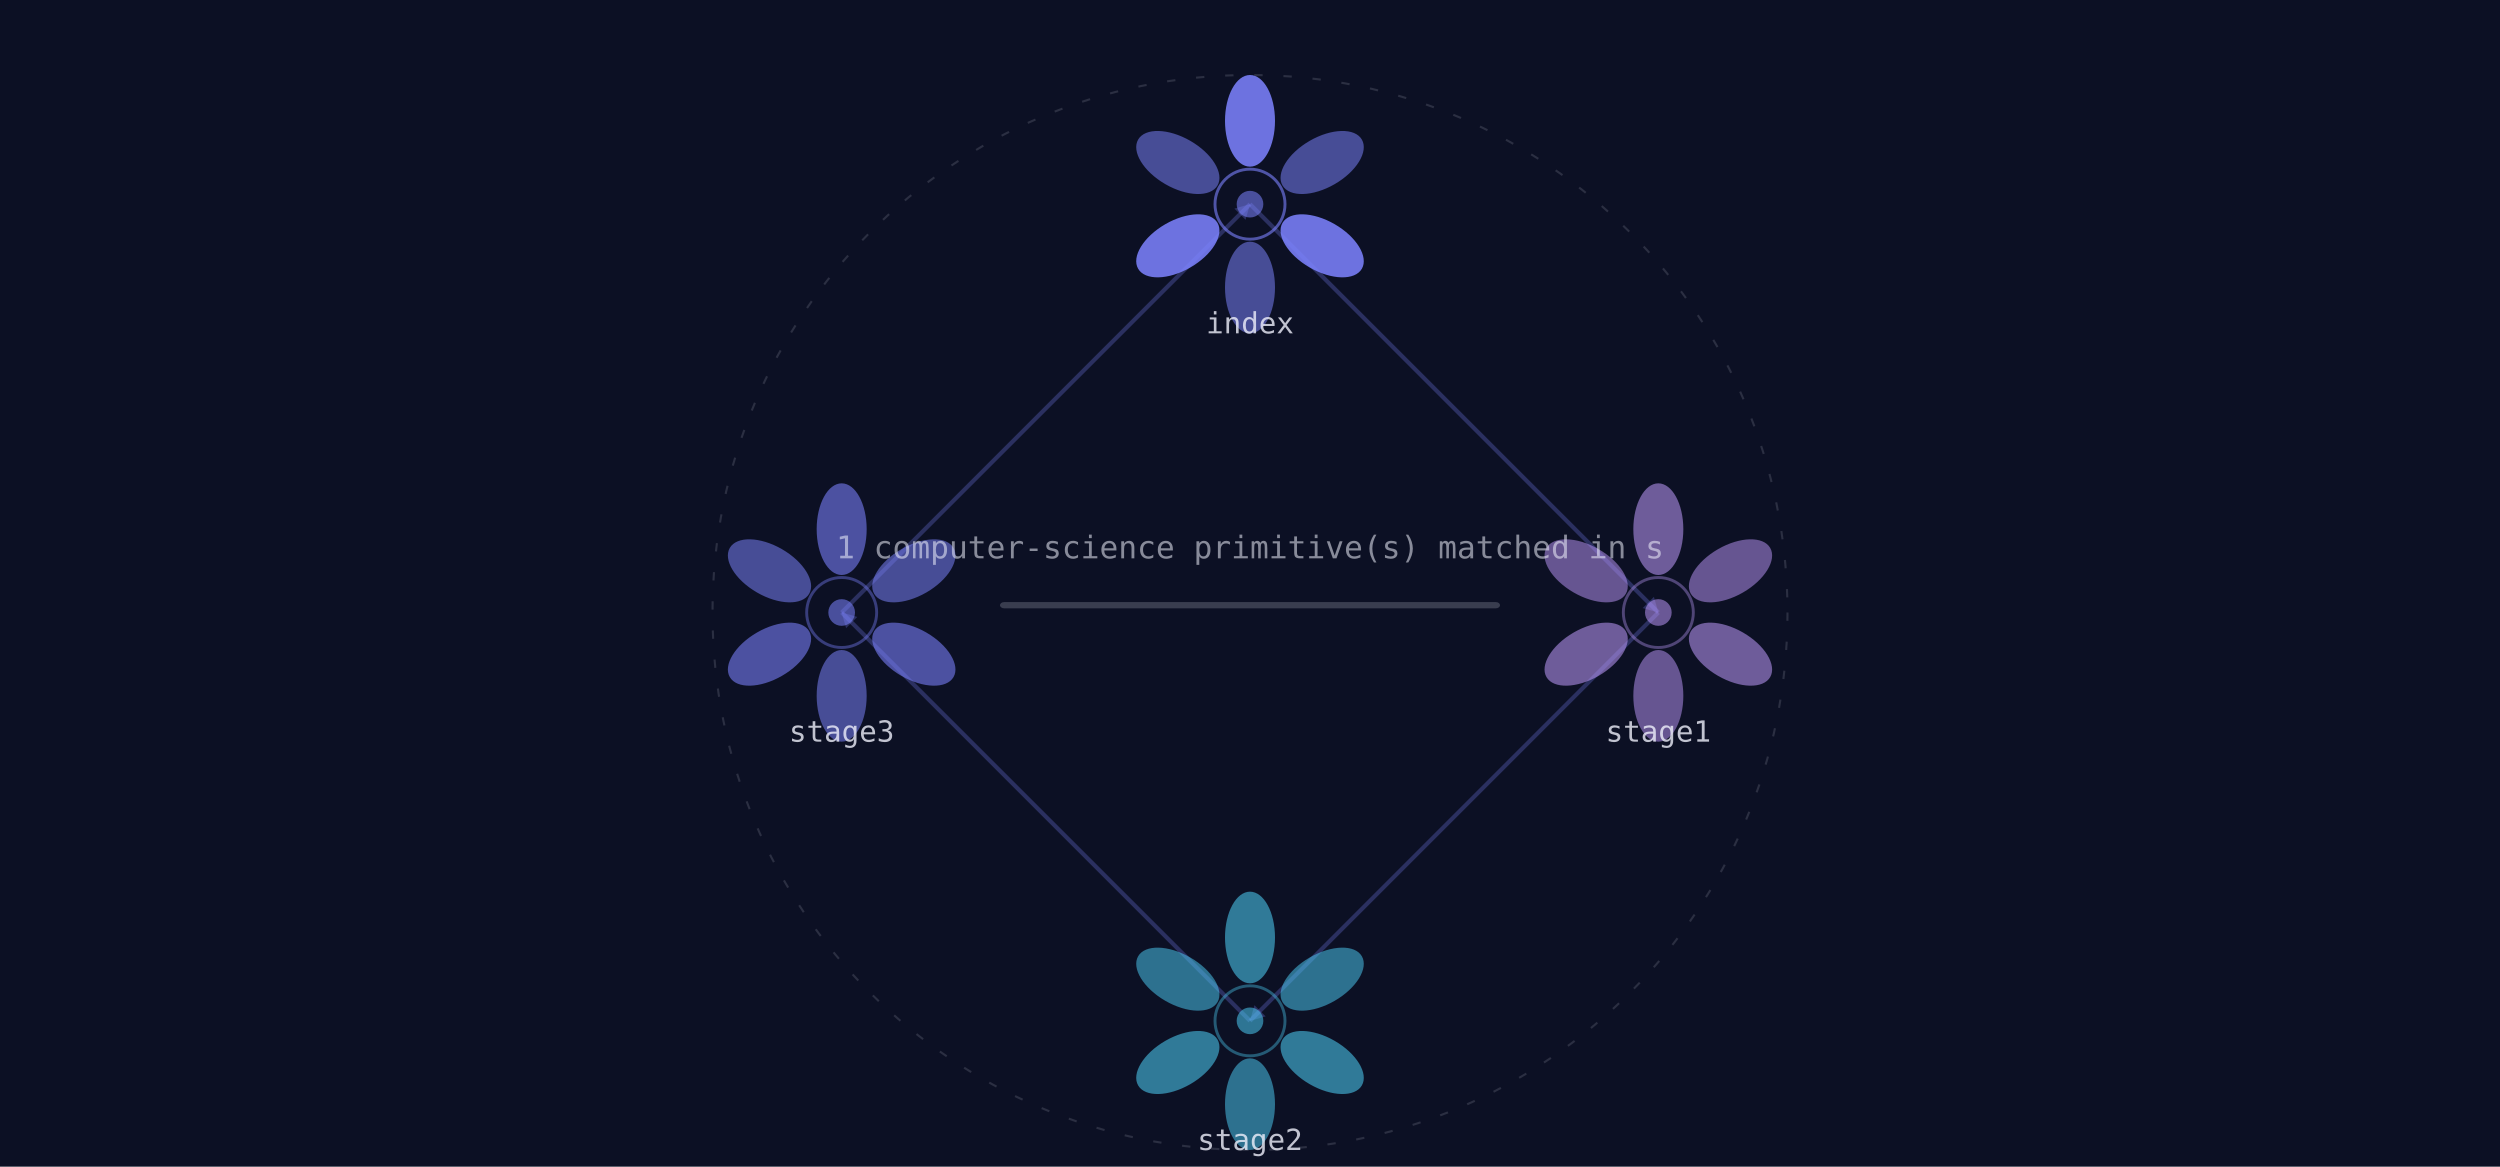
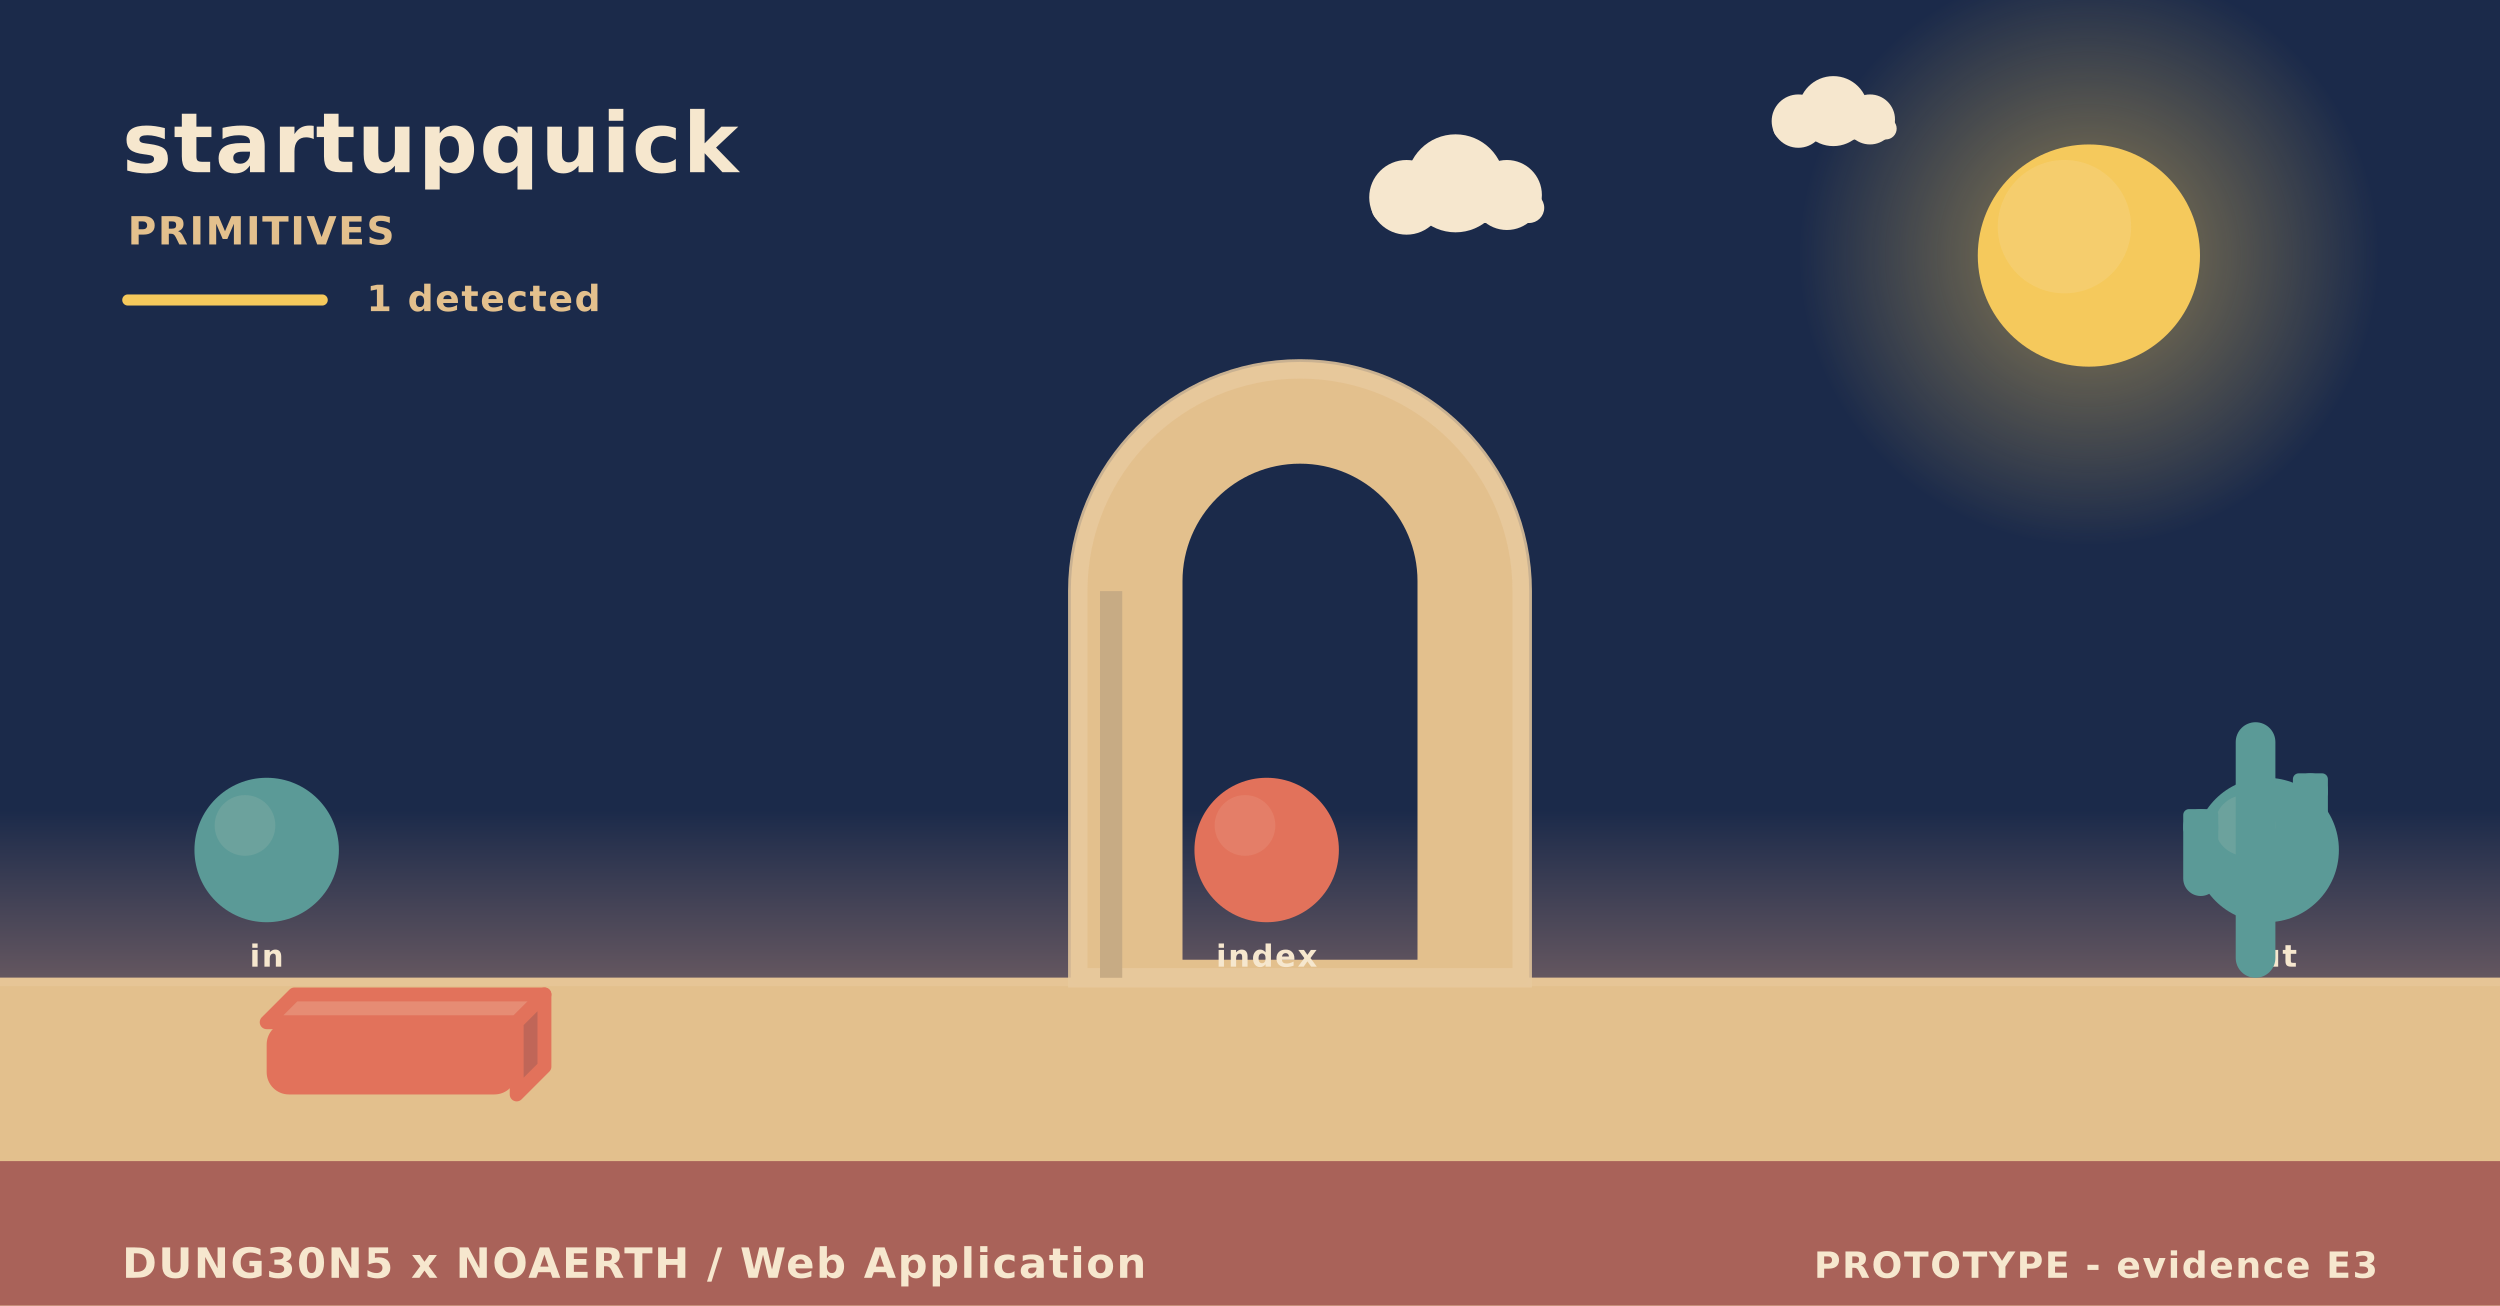
- <svg xmlns="http://www.w3.org/2000/svg" viewBox="0 0 1200 560" width="1200" height="560" role="img" aria-label="startupquick state machine">
-   <rect width="1200" height="560" fill="#0c1024" />
-   <defs>
-     <linearGradient id="gs" x1="0" y1="0" x2="1" y2="1">
-       <stop offset="0%" stop-color="#7c83ff" />
-       <stop offset="100%" stop-color="#b794f4" />
-     </linearGradient>
-   </defs>
-   <circle cx="600.00" cy="294.00" r="258.00" fill="none" stroke="rgba(238,240,251,0.140)" stroke-width="1.00" opacity="1.00" stroke-dasharray="4 10" />
-   <line x1="600.00" y1="98.00" x2="796.00" y2="294.00" stroke="rgba(124,131,255,0.500)" stroke-width="2.00" opacity="0.55" />
-   <polygon points="796.00,294.00 793.88,286.50 788.50,291.88" fill="rgba(124,131,255,0.500)" opacity="0.55" />
-   <line x1="796.00" y1="294.00" x2="600.00" y2="490.00" stroke="rgba(124,131,255,0.500)" stroke-width="2.00" opacity="0.55" />
-   <polygon points="600.00,490.00 607.50,487.88 602.12,482.50" fill="rgba(124,131,255,0.500)" opacity="0.55" />
-   <line x1="600.00" y1="490.00" x2="404.00" y2="294.00" stroke="rgba(124,131,255,0.500)" stroke-width="2.00" opacity="0.55" />
-   <polygon points="404.00,294.00 406.12,301.50 411.50,296.12" fill="rgba(124,131,255,0.500)" opacity="0.55" />
-   <line x1="404.00" y1="294.00" x2="600.00" y2="98.00" stroke="rgba(124,131,255,0.500)" stroke-width="2.00" opacity="0.55" />
-   <polygon points="600.00,98.00 592.50,100.12 597.88,105.50" fill="rgba(124,131,255,0.500)" opacity="0.55" />
-   <ellipse cx="600.00" cy="58.00" rx="12.00" ry="22.00" fill="rgba(124,131,255,0.900)" opacity="0.95" transform="rotate(0.0 600.00 58.00)" />
-   <ellipse cx="634.64" cy="78.00" rx="12.00" ry="22.00" fill="rgba(124,131,255,0.550)" opacity="0.95" transform="rotate(60.0 634.64 78.00)" />
-   <ellipse cx="634.64" cy="118.00" rx="12.00" ry="22.00" fill="rgba(124,131,255,0.900)" opacity="0.95" transform="rotate(120.0 634.64 118.00)" />
-   <ellipse cx="600.00" cy="138.00" rx="12.00" ry="22.00" fill="rgba(124,131,255,0.550)" opacity="0.95" transform="rotate(180.0 600.00 138.00)" />
-   <ellipse cx="565.36" cy="118.00" rx="12.00" ry="22.00" fill="rgba(124,131,255,0.900)" opacity="0.95" transform="rotate(240.0 565.36 118.00)" />
-   <ellipse cx="565.36" cy="78.00" rx="12.00" ry="22.00" fill="rgba(124,131,255,0.550)" opacity="0.95" transform="rotate(300.0 565.36 78.00)" />
-   <circle cx="600.00" cy="98.00" r="16.80" fill="none" stroke="rgba(124,131,255,0.900)" stroke-width="1.40" opacity="0.66" />
-   <circle cx="600.00" cy="98.00" r="6.40" fill="rgba(124,131,255,0.550)" opacity="1.00" />
-   <text x="600" y="160" font-family="ui-monospace,Menlo,monospace" font-size="14" fill="rgba(238,240,251,0.800)" text-anchor="middle">index</text>
-   <ellipse cx="796.00" cy="254.00" rx="12.00" ry="22.00" fill="rgba(183,148,244,0.600)" opacity="0.95" transform="rotate(0.0 796.00 254.00)" />
-   <ellipse cx="830.64" cy="274.00" rx="12.00" ry="22.00" fill="rgba(183,148,244,0.550)" opacity="0.95" transform="rotate(60.0 830.64 274.00)" />
-   <ellipse cx="830.64" cy="314.00" rx="12.00" ry="22.00" fill="rgba(183,148,244,0.600)" opacity="0.95" transform="rotate(120.0 830.64 314.00)" />
-   <ellipse cx="796.00" cy="334.00" rx="12.00" ry="22.00" fill="rgba(183,148,244,0.550)" opacity="0.95" transform="rotate(180.0 796.00 334.00)" />
-   <ellipse cx="761.36" cy="314.00" rx="12.00" ry="22.00" fill="rgba(183,148,244,0.600)" opacity="0.95" transform="rotate(240.0 761.36 314.00)" />
-   <ellipse cx="761.36" cy="274.00" rx="12.00" ry="22.00" fill="rgba(183,148,244,0.550)" opacity="0.95" transform="rotate(300.0 761.36 274.00)" />
-   <circle cx="796.00" cy="294.00" r="16.80" fill="none" stroke="rgba(183,148,244,0.600)" stroke-width="1.40" opacity="0.66" />
-   <circle cx="796.00" cy="294.00" r="6.40" fill="rgba(183,148,244,0.550)" opacity="1.00" />
-   <text x="796" y="356" font-family="ui-monospace,Menlo,monospace" font-size="14" fill="rgba(238,240,251,0.800)" text-anchor="middle">stage1</text>
-   <ellipse cx="600.00" cy="450.00" rx="12.00" ry="22.00" fill="rgba(76,201,240,0.600)" opacity="0.95" transform="rotate(0.0 600.00 450.00)" />
-   <ellipse cx="634.64" cy="470.00" rx="12.00" ry="22.00" fill="rgba(76,201,240,0.550)" opacity="0.95" transform="rotate(60.0 634.64 470.00)" />
-   <ellipse cx="634.64" cy="510.00" rx="12.00" ry="22.00" fill="rgba(76,201,240,0.600)" opacity="0.95" transform="rotate(120.0 634.64 510.00)" />
-   <ellipse cx="600.00" cy="530.00" rx="12.00" ry="22.00" fill="rgba(76,201,240,0.550)" opacity="0.95" transform="rotate(180.0 600.00 530.00)" />
-   <ellipse cx="565.36" cy="510.00" rx="12.00" ry="22.00" fill="rgba(76,201,240,0.600)" opacity="0.95" transform="rotate(240.0 565.36 510.00)" />
-   <ellipse cx="565.36" cy="470.00" rx="12.00" ry="22.00" fill="rgba(76,201,240,0.550)" opacity="0.95" transform="rotate(300.0 565.36 470.00)" />
-   <circle cx="600.00" cy="490.00" r="16.80" fill="none" stroke="rgba(76,201,240,0.600)" stroke-width="1.40" opacity="0.66" />
-   <circle cx="600.00" cy="490.00" r="6.40" fill="rgba(76,201,240,0.550)" opacity="1.00" />
-   <text x="600" y="552" font-family="ui-monospace,Menlo,monospace" font-size="14" fill="rgba(238,240,251,0.800)" text-anchor="middle">stage2</text>
-   <ellipse cx="404.00" cy="254.00" rx="12.00" ry="22.00" fill="rgba(124,131,255,0.600)" opacity="0.95" transform="rotate(0.0 404.00 254.00)" />
-   <ellipse cx="438.64" cy="274.00" rx="12.00" ry="22.00" fill="rgba(124,131,255,0.550)" opacity="0.95" transform="rotate(60.0 438.64 274.00)" />
-   <ellipse cx="438.64" cy="314.00" rx="12.00" ry="22.00" fill="rgba(124,131,255,0.600)" opacity="0.95" transform="rotate(120.0 438.64 314.00)" />
-   <ellipse cx="404.00" cy="334.00" rx="12.00" ry="22.00" fill="rgba(124,131,255,0.550)" opacity="0.95" transform="rotate(180.0 404.00 334.00)" />
-   <ellipse cx="369.36" cy="314.00" rx="12.00" ry="22.00" fill="rgba(124,131,255,0.600)" opacity="0.95" transform="rotate(240.0 369.36 314.00)" />
-   <ellipse cx="369.36" cy="274.00" rx="12.00" ry="22.00" fill="rgba(124,131,255,0.550)" opacity="0.95" transform="rotate(300.0 369.36 274.00)" />
-   <circle cx="404.00" cy="294.00" r="16.80" fill="none" stroke="rgba(124,131,255,0.600)" stroke-width="1.40" opacity="0.66" />
-   <circle cx="404.00" cy="294.00" r="6.40" fill="rgba(124,131,255,0.550)" opacity="1.00" />
-   <text x="404" y="356" font-family="ui-monospace,Menlo,monospace" font-size="14" fill="rgba(238,240,251,0.800)" text-anchor="middle">stage3</text>
-   <rect x="480.00" y="289.00" width="240.00" height="3.00" rx="2.00" fill="rgba(238,240,251,0.200)" opacity="1.00" />
-   <text x="600" y="268" font-family="ui-monospace,Menlo,monospace" font-size="15" fill="rgba(238,240,251,0.550)" text-anchor="middle">1 computer-science primitive(s) matched in s</text>
+ <svg xmlns="http://www.w3.org/2000/svg" width="900" height="470" viewBox="0 0 900 470" role="img" aria-label="startupquick - how it behaves">
+   <linearGradient id="skys" x1="0" y1="0" x2="0" y2="1">
+     <stop offset="0" stop-color="#1b2a4a" />
+     <stop offset="0.62" stop-color="#1b2a4a" />
+     <stop offset="1" stop-color="#f3ad8a" />
+   </linearGradient>
+   <rect width="900" height="470" fill="url(#skys)" />
+   <radialGradient id="suns">
+     <stop offset="0.35" stop-color="#f5c95c" stop-opacity="0.34" />
+     <stop offset="1" stop-color="#f5c95c" stop-opacity="0" />
+   </radialGradient>
+   <circle cx="752" cy="92" r="104" fill="url(#suns)" />
+   <circle cx="752" cy="92" r="40" fill="#f5c95c" />
+   <circle cx="743.2" cy="81.6" r="24" fill="#f5d27e" opacity="0.5" />
+   <g>
+     <circle cx="524" cy="66" r="17.64" fill="#f6e7ce" />
+     <circle cx="506.36" cy="71.04" r="13.44" fill="#f6e7ce" />
+     <circle cx="542.48" cy="70.2" r="12.6" fill="#f6e7ce" />
+     <rect x="493.76" y="69.36" width="62.16" height="10.92" rx="5.46" fill="#f6e7ce" />
+   </g>
+   <g>
+     <circle cx="660" cy="40" r="12.6" fill="#f6e7ce" />
+     <circle cx="647.4" cy="43.6" r="9.6" fill="#f6e7ce" />
+     <circle cx="673.2" cy="43" r="9" fill="#f6e7ce" />
+     <rect x="638.4" y="42.4" width="44.4" height="7.8" rx="3.9" fill="#f6e7ce" />
+   </g>
+   <rect x="0" y="352" width="900" height="118" fill="#e3c08d" />
+   <rect x="0" y="352" width="900" height="3" fill="#e6c596" />
+   <text x="44" y="62" font-family="Verdana,DejaVu Sans,sans-serif" font-size="30" font-weight="700" letter-spacing="0.6" fill="#f6e7ce" text-anchor="start">startupquick</text>
+   <text x="46" y="88" font-family="Verdana,DejaVu Sans,sans-serif" font-size="14" font-weight="700" letter-spacing="0.6" fill="#e3c08d" text-anchor="start">PRIMITIVES</text>
+   <rect x="44" y="106" width="74" height="4" rx="2" fill="#f5c95c" />
+   <text x="132" y="112" font-family="Verdana,DejaVu Sans,sans-serif" font-size="13" font-weight="700" letter-spacing="0.6" fill="#e3c08d" text-anchor="start">1 detected</text>
+   <path d="M388,352 L388,212.8 A80,80 0 0 1 548,212.8 L548,352 Z M423.2,348 L423.2,209.22 A44.8,44.8 0 0 1 512.8,209.22 L512.8,348 Z" fill="#e3c08d" fill-rule="evenodd" stroke="#e3c08d" stroke-width="5" stroke-linejoin="round" />
+   <path d="M388,352 L388,212.8 A80,80 0 0 1 548,212.8 L548,352 Z" fill="none" stroke="#e8c99d" stroke-width="7" stroke-linecap="round" opacity="0.85" />
+   <rect x="396" y="212.8" width="8" height="139.2" fill="#c7ab84" />
+   <circle cx="96" cy="306" r="26" fill="#5b9a97" />
+   <circle cx="88.2" cy="297.16" r="10.92" fill="#7aa9a2" opacity="0.55" />
+   <text x="96" y="348" font-family="Verdana,DejaVu Sans,sans-serif" font-size="11" font-weight="700" letter-spacing="0.6" fill="#f6e7ce" text-anchor="middle">in</text>
+   <circle cx="456" cy="306" r="26" fill="#e2725b" />
+   <circle cx="448.2" cy="297.16" r="10.92" fill="#e68972" opacity="0.55" />
+   <text x="456" y="348" font-family="Verdana,DejaVu Sans,sans-serif" font-size="11" font-weight="700" letter-spacing="0.6" fill="#f6e7ce" text-anchor="middle">index</text>
+   <circle cx="816" cy="306" r="26" fill="#5b9a97" />
+   <circle cx="808.2" cy="297.16" r="10.92" fill="#7aa9a2" opacity="0.55" />
+   <text x="816" y="348" font-family="Verdana,DejaVu Sans,sans-serif" font-size="11" font-weight="700" letter-spacing="0.6" fill="#f6e7ce" text-anchor="middle">out</text>
+   <path d="M96,368 L186,368 L196,358 L106,358 Z" fill="#e68c74" stroke="#e2725b" stroke-width="5" stroke-linejoin="round" />
+   <path d="M186,368 L196,358 L196,384 L186,394 Z" fill="#c06658" stroke="#e2725b" stroke-width="5" stroke-linejoin="round" />
+   <rect x="96" y="368" width="90" height="26" rx="8" fill="#e2725b" />
+   <rect x="804.86" y="260" width="14.28" height="92" rx="7.14" fill="#5b9a97" />
+   <rect x="785.96" y="291.28" width="12.6" height="31.28" rx="6.3" fill="#5b9a97" />
+   <rect x="785.96" y="291.28" width="12.6" height="9.2" rx="2.1" fill="#5b9a97" />
+   <rect x="825.44" y="278.4" width="12.6" height="31.28" rx="6.3" fill="#5b9a97" />
+   <rect x="825.44" y="278.4" width="12.6" height="9.2" rx="2.1" fill="#5b9a97" />
+   <rect x="0" y="418" width="900" height="52" rx="0" fill="#a65c56" opacity="0.94" />
+   <text x="44" y="460" font-family="Verdana,DejaVu Sans,sans-serif" font-size="15" font-weight="700" letter-spacing="0.6" fill="#f6e7ce" text-anchor="start">DUNG30N5 x NOAERTH  /  Web Application</text>
+   <text x="856" y="460" font-family="Verdana,DejaVu Sans,sans-serif" font-size="13" font-weight="700" letter-spacing="0.6" fill="#f6e7ce" text-anchor="end">PROTOTYPE  -  evidence E3</text>
</svg>
